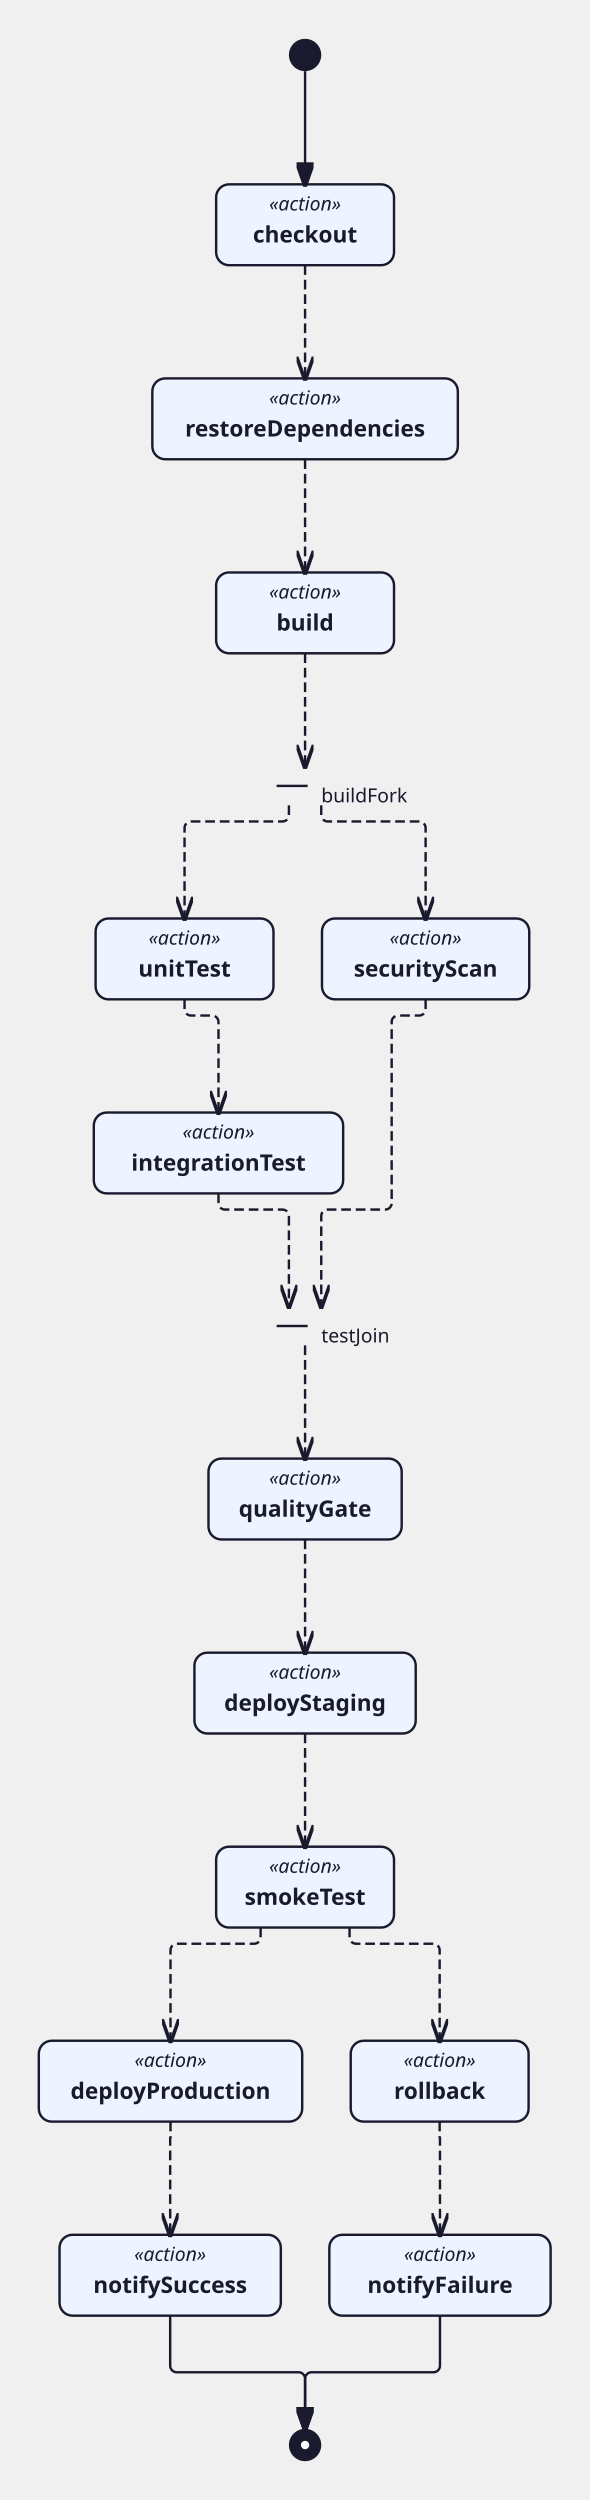
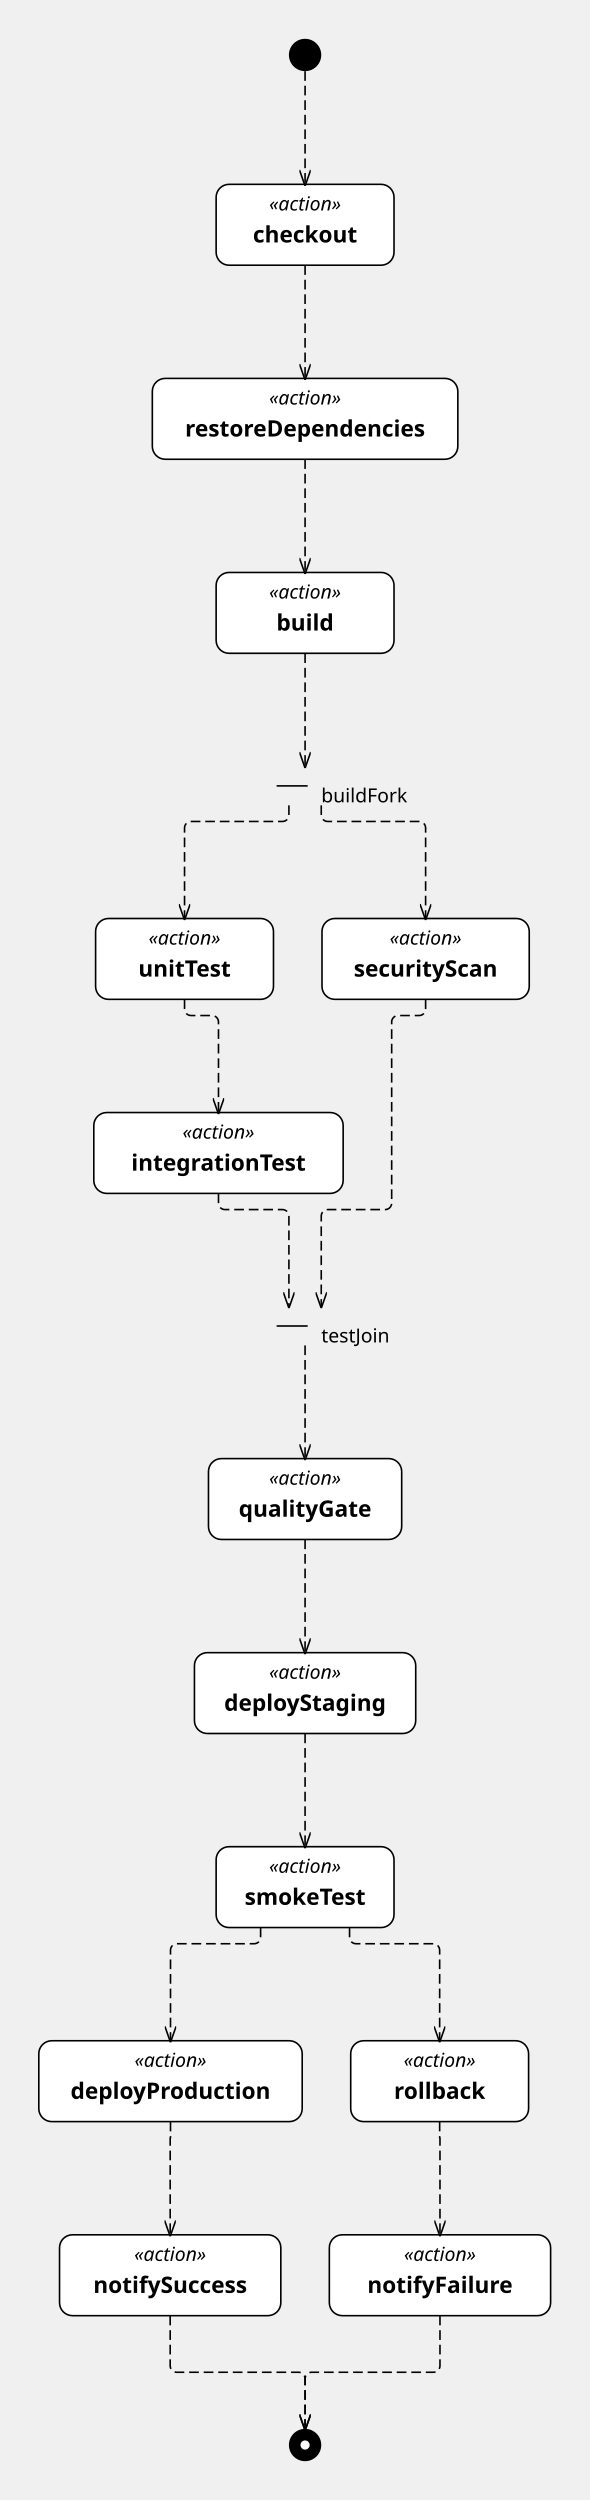
<svg xmlns="http://www.w3.org/2000/svg" width="364.50" height="1546.00" viewBox="0 0 364.50 1546.00">
  <defs>
    <marker id="line-end-open-chevron" markerWidth="10" markerHeight="7" refX="9" refY="3.5" orient="auto">
-       <polyline points="0 0, 10 3.5, 0 7" fill="none" stroke="#1A1A2E" stroke-width="1.50" />
+       <polyline points="0 0, 10 3.5, 0 7" fill="none" stroke="#000000" stroke-width="1.00" />
    </marker>
    <marker id="line-end-hollow-triangle" markerWidth="10" markerHeight="7" refX="9" refY="3.5" orient="auto">
-       <polygon points="0 0, 10 3.5, 0 7" fill="#FFFFFF" stroke="#1A1A2E" stroke-width="1.50" />
+       <polygon points="0 0, 10 3.5, 0 7" fill="#FFFFFF" stroke="#000000" stroke-width="1.00" />
    </marker>
    <marker id="line-end-filled-arrow" markerWidth="10" markerHeight="7" refX="9" refY="3.5" orient="auto">
-       <polygon points="0 0, 10 3.5, 0 7" fill="#1A1A2E" stroke="#1A1A2E" stroke-width="1.50" />
+       <polygon points="0 0, 10 3.5, 0 7" fill="#000000" stroke="#000000" stroke-width="1.00" />
    </marker>
    <marker id="line-end-hollow-triangle-crossbar" markerWidth="10" markerHeight="7" refX="9" refY="3.5" orient="auto">
-       <polygon points="0 0, 10 3.5, 0 7" fill="#FFFFFF" stroke="#1A1A2E" stroke-width="1.50" />
-       <line x1="7" y1="0" x2="7" y2="7" stroke="#1A1A2E" stroke-width="1.50" />
+       <polygon points="0 0, 10 3.5, 0 7" fill="#FFFFFF" stroke="#000000" stroke-width="1.00" />
+       <line x1="7" y1="0" x2="7" y2="7" stroke="#000000" stroke-width="1.00" />
    </marker>
    <marker id="line-end-hollow-diamond" markerWidth="14" markerHeight="8" refX="13" refY="4" orient="auto">
-       <polygon points="1 4, 7 0, 13 4, 7 8" fill="#FFFFFF" stroke="#1A1A2E" stroke-width="1.50" />
+       <polygon points="1 4, 7 0, 13 4, 7 8" fill="#FFFFFF" stroke="#000000" stroke-width="1.00" />
    </marker>
    <marker id="line-end-filled-diamond" markerWidth="14" markerHeight="8" refX="13" refY="4" orient="auto">
-       <polygon points="1 4, 7 0, 13 4, 7 8" fill="#1A1A2E" stroke="#1A1A2E" stroke-width="1.50" />
+       <polygon points="1 4, 7 0, 13 4, 7 8" fill="#000000" stroke="#000000" stroke-width="1.00" />
    </marker>
    <marker id="line-end-circle" markerWidth="10" markerHeight="10" refX="9" refY="5" orient="auto">
-       <circle cx="5" cy="5" r="4" fill="#FFFFFF" stroke="#1A1A2E" stroke-width="1.50" />
+       <circle cx="5" cy="5" r="4" fill="#FFFFFF" stroke="#000000" stroke-width="1.00" />
    </marker>
    <marker id="line-end-bar" markerWidth="4" markerHeight="12" refX="2" refY="6" orient="auto">
-       <line x1="2" y1="0" x2="2" y2="12" stroke="#1A1A2E" stroke-width="1.50" />
+       <line x1="2" y1="0" x2="2" y2="12" stroke="#000000" stroke-width="1.00" />
    </marker>
    <filter id="label-bg" x="-0.05" y="-0.05" width="1.1" height="1.1">
      <feFlood flood-color="#FFFFFF" />
      <feComposite in="SourceGraphic" operator="over" />
    </filter>
  </defs>
-   <rect x="133.66" y="114.00" width="110.00" height="50.00" fill="#EEF4FF" stroke="#1A1A2E" stroke-width="1.50" rx="8.00" ry="8.00" />
-   <text x="188.66" y="126.00" font-family="Noto Sans, sans-serif" font-size="12.00" font-style="italic" fill="#1A1A2E" text-anchor="middle" dominant-baseline="middle">«action»</text>
-   <text x="188.66" y="145.00" font-family="Noto Sans, sans-serif" font-size="14.00" font-weight="bold" fill="#1A1A2E" text-anchor="middle" dominant-baseline="middle">checkout</text>
-   <rect x="94.20" y="234.00" width="188.92" height="50.00" fill="#EEF4FF" stroke="#1A1A2E" stroke-width="1.50" rx="8.00" ry="8.00" />
-   <text x="188.66" y="246.00" font-family="Noto Sans, sans-serif" font-size="12.00" font-style="italic" fill="#1A1A2E" text-anchor="middle" dominant-baseline="middle">«action»</text>
-   <text x="188.66" y="265.00" font-family="Noto Sans, sans-serif" font-size="14.00" font-weight="bold" fill="#1A1A2E" text-anchor="middle" dominant-baseline="middle">restoreDependencies</text>
-   <rect x="133.66" y="354.00" width="110.00" height="50.00" fill="#EEF4FF" stroke="#1A1A2E" stroke-width="1.50" rx="8.00" ry="8.00" />
-   <text x="188.66" y="366.00" font-family="Noto Sans, sans-serif" font-size="12.00" font-style="italic" fill="#1A1A2E" text-anchor="middle" dominant-baseline="middle">«action»</text>
-   <text x="188.66" y="385.00" font-family="Noto Sans, sans-serif" font-size="14.00" font-weight="bold" fill="#1A1A2E" text-anchor="middle" dominant-baseline="middle">build</text>
-   <line x1="171.06" y1="486.00" x2="190.26" y2="486.00" stroke="#1A1A2E" stroke-width="1.50" />
-   <text x="198.66" y="492.00" font-family="Noto Sans, sans-serif" font-size="12.00" fill="#1A1A2E" text-anchor="start" dominant-baseline="middle">buildFork</text>
-   <rect x="59.12" y="568.00" width="110.00" height="50.00" fill="#EEF4FF" stroke="#1A1A2E" stroke-width="1.50" rx="8.00" ry="8.00" />
-   <text x="114.12" y="580.00" font-family="Noto Sans, sans-serif" font-size="12.00" font-style="italic" fill="#1A1A2E" text-anchor="middle" dominant-baseline="middle">«action»</text>
-   <text x="114.12" y="599.00" font-family="Noto Sans, sans-serif" font-size="14.00" font-weight="bold" fill="#1A1A2E" text-anchor="middle" dominant-baseline="middle">unitTest</text>
-   <rect x="58.01" y="688.00" width="154.20" height="50.00" fill="#EEF4FF" stroke="#1A1A2E" stroke-width="1.50" rx="8.00" ry="8.00" />
-   <text x="135.11" y="700.00" font-family="Noto Sans, sans-serif" font-size="12.00" font-style="italic" fill="#1A1A2E" text-anchor="middle" dominant-baseline="middle">«action»</text>
-   <text x="135.11" y="719.00" font-family="Noto Sans, sans-serif" font-size="14.00" font-weight="bold" fill="#1A1A2E" text-anchor="middle" dominant-baseline="middle">integrationTest</text>
-   <rect x="199.12" y="568.00" width="128.16" height="50.00" fill="#EEF4FF" stroke="#1A1A2E" stroke-width="1.50" rx="8.00" ry="8.00" />
-   <text x="263.20" y="580.00" font-family="Noto Sans, sans-serif" font-size="12.00" font-style="italic" fill="#1A1A2E" text-anchor="middle" dominant-baseline="middle">«action»</text>
-   <text x="263.20" y="599.00" font-family="Noto Sans, sans-serif" font-size="14.00" font-weight="bold" fill="#1A1A2E" text-anchor="middle" dominant-baseline="middle">securityScan</text>
-   <line x1="171.06" y1="820.00" x2="190.26" y2="820.00" stroke="#1A1A2E" stroke-width="1.50" />
-   <text x="198.66" y="826.00" font-family="Noto Sans, sans-serif" font-size="12.00" fill="#1A1A2E" text-anchor="start" dominant-baseline="middle">testJoin</text>
-   <rect x="128.92" y="902.00" width="119.48" height="50.00" fill="#EEF4FF" stroke="#1A1A2E" stroke-width="1.50" rx="8.00" ry="8.00" />
-   <text x="188.66" y="914.00" font-family="Noto Sans, sans-serif" font-size="12.00" font-style="italic" fill="#1A1A2E" text-anchor="middle" dominant-baseline="middle">«action»</text>
-   <text x="188.66" y="933.00" font-family="Noto Sans, sans-serif" font-size="14.00" font-weight="bold" fill="#1A1A2E" text-anchor="middle" dominant-baseline="middle">qualityGate</text>
-   <rect x="120.24" y="1022.00" width="136.84" height="50.00" fill="#EEF4FF" stroke="#1A1A2E" stroke-width="1.50" rx="8.00" ry="8.00" />
-   <text x="188.66" y="1034.00" font-family="Noto Sans, sans-serif" font-size="12.00" font-style="italic" fill="#1A1A2E" text-anchor="middle" dominant-baseline="middle">«action»</text>
-   <text x="188.66" y="1053.00" font-family="Noto Sans, sans-serif" font-size="14.00" font-weight="bold" fill="#1A1A2E" text-anchor="middle" dominant-baseline="middle">deployStaging</text>
-   <rect x="133.66" y="1142.00" width="110.00" height="50.00" fill="#EEF4FF" stroke="#1A1A2E" stroke-width="1.50" rx="8.00" ry="8.00" />
-   <text x="188.66" y="1154.00" font-family="Noto Sans, sans-serif" font-size="12.00" font-style="italic" fill="#1A1A2E" text-anchor="middle" dominant-baseline="middle">«action»</text>
-   <text x="188.66" y="1173.00" font-family="Noto Sans, sans-serif" font-size="14.00" font-weight="bold" fill="#1A1A2E" text-anchor="middle" dominant-baseline="middle">smokeTest</text>
-   <rect x="24.00" y="1262.00" width="162.88" height="50.00" fill="#EEF4FF" stroke="#1A1A2E" stroke-width="1.50" rx="8.00" ry="8.00" />
-   <text x="105.44" y="1274.00" font-family="Noto Sans, sans-serif" font-size="12.00" font-style="italic" fill="#1A1A2E" text-anchor="middle" dominant-baseline="middle">«action»</text>
-   <text x="105.44" y="1293.00" font-family="Noto Sans, sans-serif" font-size="14.00" font-weight="bold" fill="#1A1A2E" text-anchor="middle" dominant-baseline="middle">deployProduction</text>
-   <rect x="216.88" y="1262.00" width="110.00" height="50.00" fill="#EEF4FF" stroke="#1A1A2E" stroke-width="1.50" rx="8.00" ry="8.00" />
-   <text x="271.88" y="1274.00" font-family="Noto Sans, sans-serif" font-size="12.00" font-style="italic" fill="#1A1A2E" text-anchor="middle" dominant-baseline="middle">«action»</text>
-   <text x="271.88" y="1293.00" font-family="Noto Sans, sans-serif" font-size="14.00" font-weight="bold" fill="#1A1A2E" text-anchor="middle" dominant-baseline="middle">rollback</text>
-   <rect x="36.82" y="1382.00" width="136.84" height="50.00" fill="#EEF4FF" stroke="#1A1A2E" stroke-width="1.50" rx="8.00" ry="8.00" />
-   <text x="105.24" y="1394.00" font-family="Noto Sans, sans-serif" font-size="12.00" font-style="italic" fill="#1A1A2E" text-anchor="middle" dominant-baseline="middle">«action»</text>
-   <text x="105.24" y="1413.00" font-family="Noto Sans, sans-serif" font-size="14.00" font-weight="bold" fill="#1A1A2E" text-anchor="middle" dominant-baseline="middle">notifySuccess</text>
-   <rect x="203.66" y="1382.00" width="136.84" height="50.00" fill="#EEF4FF" stroke="#1A1A2E" stroke-width="1.50" rx="8.00" ry="8.00" />
-   <text x="272.08" y="1394.00" font-family="Noto Sans, sans-serif" font-size="12.00" font-style="italic" fill="#1A1A2E" text-anchor="middle" dominant-baseline="middle">«action»</text>
-   <text x="272.08" y="1413.00" font-family="Noto Sans, sans-serif" font-size="14.00" font-weight="bold" fill="#1A1A2E" text-anchor="middle" dominant-baseline="middle">notifyFailure</text>
-   <path d="M 188.66 164.00 L 188.66 234.00" fill="none" stroke="#1A1A2E" stroke-width="1.50" marker-end="url(#line-end-open-chevron)" stroke-dasharray="6 3" />
-   <path d="M 188.66 284.00 L 188.66 354.00" fill="none" stroke="#1A1A2E" stroke-width="1.50" marker-end="url(#line-end-open-chevron)" stroke-dasharray="6 3" />
-   <path d="M 188.66 404.00 L 188.66 474.00" fill="none" stroke="#1A1A2E" stroke-width="1.50" marker-end="url(#line-end-open-chevron)" stroke-dasharray="6 3" />
-   <path d="M 178.66 498.00 L 178.66 504.00 A 4.00 4.00 0 0 1 174.66 508.00 L 118.12 508.00 A 4.00 4.00 0 0 0 114.12 512.00 L 114.12 568.00" fill="none" stroke="#1A1A2E" stroke-width="1.50" marker-end="url(#line-end-open-chevron)" stroke-dasharray="6 3" />
-   <path d="M 198.66 498.00 L 198.66 504.00 A 4.00 4.00 0 0 0 202.66 508.00 L 259.20 508.00 A 4.00 4.00 0 0 1 263.20 512.00 L 263.20 568.00" fill="none" stroke="#1A1A2E" stroke-width="1.50" marker-end="url(#line-end-open-chevron)" stroke-dasharray="6 3" />
-   <path d="M 114.12 618.00 L 114.12 624.00 A 4.00 4.00 0 0 0 118.12 628.00 L 131.11 628.00 A 4.00 4.00 0 0 1 135.11 632.00 L 135.11 688.00" fill="none" stroke="#1A1A2E" stroke-width="1.50" marker-end="url(#line-end-open-chevron)" stroke-dasharray="6 3" />
-   <path d="M 135.11 738.00 L 135.11 744.00 A 4.00 4.00 0 0 0 139.11 748.00 L 174.66 748.00 A 4.00 4.00 0 0 1 178.66 752.00 L 178.66 808.00" fill="none" stroke="#1A1A2E" stroke-width="1.50" marker-end="url(#line-end-open-chevron)" stroke-dasharray="6 3" />
-   <path d="M 263.20 618.00 L 263.20 624.00 A 4.00 4.00 0 0 1 259.20 628.00 L 246.21 628.00 A 4.00 4.00 0 0 0 242.21 632.00 L 242.21 744.00 A 4.00 4.00 0 0 1 238.21 748.00 L 202.66 748.00 A 4.00 4.00 0 0 0 198.66 752.00 L 198.66 808.00" fill="none" stroke="#1A1A2E" stroke-width="1.50" marker-end="url(#line-end-open-chevron)" stroke-dasharray="6 3" />
-   <path d="M 188.66 832.00 L 188.66 902.00" fill="none" stroke="#1A1A2E" stroke-width="1.50" marker-end="url(#line-end-open-chevron)" stroke-dasharray="6 3" />
-   <path d="M 188.66 952.00 L 188.66 1022.00" fill="none" stroke="#1A1A2E" stroke-width="1.50" marker-end="url(#line-end-open-chevron)" stroke-dasharray="6 3" />
-   <path d="M 188.66 1072.00 L 188.66 1142.00" fill="none" stroke="#1A1A2E" stroke-width="1.50" marker-end="url(#line-end-open-chevron)" stroke-dasharray="6 3" />
-   <path d="M 161.16 1192.00 L 161.16 1198.00 A 4.00 4.00 0 0 1 157.16 1202.00 L 109.44 1202.00 A 4.00 4.00 0 0 0 105.44 1206.00 L 105.44 1262.00" fill="none" stroke="#1A1A2E" stroke-width="1.50" marker-end="url(#line-end-open-chevron)" stroke-dasharray="6 3" />
-   <path d="M 216.16 1192.00 L 216.16 1198.00 A 4.00 4.00 0 0 0 220.16 1202.00 L 267.88 1202.00 A 4.00 4.00 0 0 1 271.88 1206.00 L 271.88 1262.00" fill="none" stroke="#1A1A2E" stroke-width="1.50" marker-end="url(#line-end-open-chevron)" stroke-dasharray="6 3" />
-   <path d="M 105.44 1312.00 L 105.44 1321.90 A 0.10 0.10 0 0 1 105.34 1322.00 L 105.34 1322.00 A 0.10 0.10 0 0 0 105.24 1322.10 L 105.24 1382.00" fill="none" stroke="#1A1A2E" stroke-width="1.50" marker-end="url(#line-end-open-chevron)" stroke-dasharray="6 3" />
-   <path d="M 271.88 1312.00 L 271.88 1321.90 A 0.10 0.10 0 0 0 271.98 1322.00 L 271.98 1322.00 A 0.10 0.10 0 0 1 272.08 1322.10 L 272.08 1382.00" fill="none" stroke="#1A1A2E" stroke-width="1.50" marker-end="url(#line-end-open-chevron)" stroke-dasharray="6 3" />
-   <circle cx="188.66" cy="34.00" r="10.00" fill="#1A1A2E" />
-   <path d="M 188.66 44.00 L 188.66 114.00" fill="none" stroke="#1A1A2E" stroke-width="1.50" marker-end="url(#line-end-filled-arrow)" />
-   <circle cx="188.66" cy="1512.00" r="10.00" fill="#1A1A2E" />
-   <circle cx="188.66" cy="1512.00" r="3.33" fill="white" stroke="#1A1A2E" stroke-width="1.50" />
-   <path d="M 105.24 1432.00 L 105.24 1463.00 A 4.00 4.00 0 0 0 109.24 1467.00 L 184.66 1467.00 A 4.00 4.00 0 0 1 188.66 1471.00 L 188.66 1502.00" fill="none" stroke="#1A1A2E" stroke-width="1.50" marker-end="url(#line-end-filled-arrow)" />
-   <path d="M 272.08 1432.00 L 272.08 1463.00 A 4.00 4.00 0 0 1 268.08 1467.00 L 192.66 1467.00 A 4.00 4.00 0 0 0 188.66 1471.00 L 188.66 1502.00" fill="none" stroke="#1A1A2E" stroke-width="1.50" marker-end="url(#line-end-filled-arrow)" />
+   <rect x="133.66" y="114.00" width="110.00" height="50.00" fill="#FFFFFF" stroke="#000000" stroke-width="1.00" rx="8.00" ry="8.00" />
+   <text x="188.66" y="126.00" font-family="Noto Sans, sans-serif" font-size="12.00" font-style="italic" fill="#000000" text-anchor="middle" dominant-baseline="middle">«action»</text>
+   <text x="188.66" y="145.00" font-family="Noto Sans, sans-serif" font-size="14.00" font-weight="bold" fill="#000000" text-anchor="middle" dominant-baseline="middle">checkout</text>
+   <rect x="94.20" y="234.00" width="188.92" height="50.00" fill="#FFFFFF" stroke="#000000" stroke-width="1.00" rx="8.00" ry="8.00" />
+   <text x="188.66" y="246.00" font-family="Noto Sans, sans-serif" font-size="12.00" font-style="italic" fill="#000000" text-anchor="middle" dominant-baseline="middle">«action»</text>
+   <text x="188.66" y="265.00" font-family="Noto Sans, sans-serif" font-size="14.00" font-weight="bold" fill="#000000" text-anchor="middle" dominant-baseline="middle">restoreDependencies</text>
+   <rect x="133.66" y="354.00" width="110.00" height="50.00" fill="#FFFFFF" stroke="#000000" stroke-width="1.00" rx="8.00" ry="8.00" />
+   <text x="188.66" y="366.00" font-family="Noto Sans, sans-serif" font-size="12.00" font-style="italic" fill="#000000" text-anchor="middle" dominant-baseline="middle">«action»</text>
+   <text x="188.66" y="385.00" font-family="Noto Sans, sans-serif" font-size="14.00" font-weight="bold" fill="#000000" text-anchor="middle" dominant-baseline="middle">build</text>
+   <line x1="171.06" y1="486.00" x2="190.26" y2="486.00" stroke="#000000" stroke-width="1.00" />
+   <text x="198.66" y="492.00" font-family="Noto Sans, sans-serif" font-size="12.00" fill="#000000" text-anchor="start" dominant-baseline="middle">buildFork</text>
+   <rect x="59.12" y="568.00" width="110.00" height="50.00" fill="#FFFFFF" stroke="#000000" stroke-width="1.00" rx="8.00" ry="8.00" />
+   <text x="114.12" y="580.00" font-family="Noto Sans, sans-serif" font-size="12.00" font-style="italic" fill="#000000" text-anchor="middle" dominant-baseline="middle">«action»</text>
+   <text x="114.12" y="599.00" font-family="Noto Sans, sans-serif" font-size="14.00" font-weight="bold" fill="#000000" text-anchor="middle" dominant-baseline="middle">unitTest</text>
+   <rect x="58.01" y="688.00" width="154.20" height="50.00" fill="#FFFFFF" stroke="#000000" stroke-width="1.00" rx="8.00" ry="8.00" />
+   <text x="135.11" y="700.00" font-family="Noto Sans, sans-serif" font-size="12.00" font-style="italic" fill="#000000" text-anchor="middle" dominant-baseline="middle">«action»</text>
+   <text x="135.11" y="719.00" font-family="Noto Sans, sans-serif" font-size="14.00" font-weight="bold" fill="#000000" text-anchor="middle" dominant-baseline="middle">integrationTest</text>
+   <rect x="199.12" y="568.00" width="128.16" height="50.00" fill="#FFFFFF" stroke="#000000" stroke-width="1.00" rx="8.00" ry="8.00" />
+   <text x="263.20" y="580.00" font-family="Noto Sans, sans-serif" font-size="12.00" font-style="italic" fill="#000000" text-anchor="middle" dominant-baseline="middle">«action»</text>
+   <text x="263.20" y="599.00" font-family="Noto Sans, sans-serif" font-size="14.00" font-weight="bold" fill="#000000" text-anchor="middle" dominant-baseline="middle">securityScan</text>
+   <line x1="171.06" y1="820.00" x2="190.26" y2="820.00" stroke="#000000" stroke-width="1.00" />
+   <text x="198.66" y="826.00" font-family="Noto Sans, sans-serif" font-size="12.00" fill="#000000" text-anchor="start" dominant-baseline="middle">testJoin</text>
+   <rect x="128.92" y="902.00" width="119.48" height="50.00" fill="#FFFFFF" stroke="#000000" stroke-width="1.00" rx="8.00" ry="8.00" />
+   <text x="188.66" y="914.00" font-family="Noto Sans, sans-serif" font-size="12.00" font-style="italic" fill="#000000" text-anchor="middle" dominant-baseline="middle">«action»</text>
+   <text x="188.66" y="933.00" font-family="Noto Sans, sans-serif" font-size="14.00" font-weight="bold" fill="#000000" text-anchor="middle" dominant-baseline="middle">qualityGate</text>
+   <rect x="120.24" y="1022.00" width="136.84" height="50.00" fill="#FFFFFF" stroke="#000000" stroke-width="1.00" rx="8.00" ry="8.00" />
+   <text x="188.66" y="1034.00" font-family="Noto Sans, sans-serif" font-size="12.00" font-style="italic" fill="#000000" text-anchor="middle" dominant-baseline="middle">«action»</text>
+   <text x="188.66" y="1053.00" font-family="Noto Sans, sans-serif" font-size="14.00" font-weight="bold" fill="#000000" text-anchor="middle" dominant-baseline="middle">deployStaging</text>
+   <rect x="133.66" y="1142.00" width="110.00" height="50.00" fill="#FFFFFF" stroke="#000000" stroke-width="1.00" rx="8.00" ry="8.00" />
+   <text x="188.66" y="1154.00" font-family="Noto Sans, sans-serif" font-size="12.00" font-style="italic" fill="#000000" text-anchor="middle" dominant-baseline="middle">«action»</text>
+   <text x="188.66" y="1173.00" font-family="Noto Sans, sans-serif" font-size="14.00" font-weight="bold" fill="#000000" text-anchor="middle" dominant-baseline="middle">smokeTest</text>
+   <rect x="24.00" y="1262.00" width="162.88" height="50.00" fill="#FFFFFF" stroke="#000000" stroke-width="1.00" rx="8.00" ry="8.00" />
+   <text x="105.44" y="1274.00" font-family="Noto Sans, sans-serif" font-size="12.00" font-style="italic" fill="#000000" text-anchor="middle" dominant-baseline="middle">«action»</text>
+   <text x="105.44" y="1293.00" font-family="Noto Sans, sans-serif" font-size="14.00" font-weight="bold" fill="#000000" text-anchor="middle" dominant-baseline="middle">deployProduction</text>
+   <rect x="216.88" y="1262.00" width="110.00" height="50.00" fill="#FFFFFF" stroke="#000000" stroke-width="1.00" rx="8.00" ry="8.00" />
+   <text x="271.88" y="1274.00" font-family="Noto Sans, sans-serif" font-size="12.00" font-style="italic" fill="#000000" text-anchor="middle" dominant-baseline="middle">«action»</text>
+   <text x="271.88" y="1293.00" font-family="Noto Sans, sans-serif" font-size="14.00" font-weight="bold" fill="#000000" text-anchor="middle" dominant-baseline="middle">rollback</text>
+   <rect x="36.82" y="1382.00" width="136.84" height="50.00" fill="#FFFFFF" stroke="#000000" stroke-width="1.00" rx="8.00" ry="8.00" />
+   <text x="105.24" y="1394.00" font-family="Noto Sans, sans-serif" font-size="12.00" font-style="italic" fill="#000000" text-anchor="middle" dominant-baseline="middle">«action»</text>
+   <text x="105.24" y="1413.00" font-family="Noto Sans, sans-serif" font-size="14.00" font-weight="bold" fill="#000000" text-anchor="middle" dominant-baseline="middle">notifySuccess</text>
+   <rect x="203.66" y="1382.00" width="136.84" height="50.00" fill="#FFFFFF" stroke="#000000" stroke-width="1.00" rx="8.00" ry="8.00" />
+   <text x="272.08" y="1394.00" font-family="Noto Sans, sans-serif" font-size="12.00" font-style="italic" fill="#000000" text-anchor="middle" dominant-baseline="middle">«action»</text>
+   <text x="272.08" y="1413.00" font-family="Noto Sans, sans-serif" font-size="14.00" font-weight="bold" fill="#000000" text-anchor="middle" dominant-baseline="middle">notifyFailure</text>
+   <path d="M 188.66 164.00 L 188.66 234.00" fill="none" stroke="#000000" stroke-width="1.00" marker-end="url(#line-end-open-chevron)" stroke-dasharray="6 3" />
+   <path d="M 188.66 284.00 L 188.66 354.00" fill="none" stroke="#000000" stroke-width="1.00" marker-end="url(#line-end-open-chevron)" stroke-dasharray="6 3" />
+   <path d="M 188.66 404.00 L 188.66 474.00" fill="none" stroke="#000000" stroke-width="1.00" marker-end="url(#line-end-open-chevron)" stroke-dasharray="6 3" />
+   <path d="M 178.66 498.00 L 178.66 504.00 A 4.00 4.00 0 0 1 174.66 508.00 L 118.12 508.00 A 4.00 4.00 0 0 0 114.12 512.00 L 114.12 568.00" fill="none" stroke="#000000" stroke-width="1.00" marker-end="url(#line-end-open-chevron)" stroke-dasharray="6 3" />
+   <path d="M 198.66 498.00 L 198.66 504.00 A 4.00 4.00 0 0 0 202.66 508.00 L 259.20 508.00 A 4.00 4.00 0 0 1 263.20 512.00 L 263.20 568.00" fill="none" stroke="#000000" stroke-width="1.00" marker-end="url(#line-end-open-chevron)" stroke-dasharray="6 3" />
+   <path d="M 114.12 618.00 L 114.12 624.00 A 4.00 4.00 0 0 0 118.12 628.00 L 131.11 628.00 A 4.00 4.00 0 0 1 135.11 632.00 L 135.11 688.00" fill="none" stroke="#000000" stroke-width="1.00" marker-end="url(#line-end-open-chevron)" stroke-dasharray="6 3" />
+   <path d="M 135.11 738.00 L 135.11 744.00 A 4.00 4.00 0 0 0 139.11 748.00 L 174.66 748.00 A 4.00 4.00 0 0 1 178.66 752.00 L 178.66 808.00" fill="none" stroke="#000000" stroke-width="1.00" marker-end="url(#line-end-open-chevron)" stroke-dasharray="6 3" />
+   <path d="M 263.20 618.00 L 263.20 624.00 A 4.00 4.00 0 0 1 259.20 628.00 L 246.21 628.00 A 4.00 4.00 0 0 0 242.21 632.00 L 242.21 744.00 A 4.00 4.00 0 0 1 238.21 748.00 L 202.66 748.00 A 4.00 4.00 0 0 0 198.66 752.00 L 198.66 808.00" fill="none" stroke="#000000" stroke-width="1.00" marker-end="url(#line-end-open-chevron)" stroke-dasharray="6 3" />
+   <path d="M 188.66 832.00 L 188.66 902.00" fill="none" stroke="#000000" stroke-width="1.00" marker-end="url(#line-end-open-chevron)" stroke-dasharray="6 3" />
+   <path d="M 188.66 952.00 L 188.66 1022.00" fill="none" stroke="#000000" stroke-width="1.00" marker-end="url(#line-end-open-chevron)" stroke-dasharray="6 3" />
+   <path d="M 188.66 1072.00 L 188.66 1142.00" fill="none" stroke="#000000" stroke-width="1.00" marker-end="url(#line-end-open-chevron)" stroke-dasharray="6 3" />
+   <path d="M 161.16 1192.00 L 161.16 1198.00 A 4.00 4.00 0 0 1 157.16 1202.00 L 109.44 1202.00 A 4.00 4.00 0 0 0 105.44 1206.00 L 105.44 1262.00" fill="none" stroke="#000000" stroke-width="1.00" marker-end="url(#line-end-open-chevron)" stroke-dasharray="6 3" />
+   <path d="M 216.16 1192.00 L 216.16 1198.00 A 4.00 4.00 0 0 0 220.16 1202.00 L 267.88 1202.00 A 4.00 4.00 0 0 1 271.88 1206.00 L 271.88 1262.00" fill="none" stroke="#000000" stroke-width="1.00" marker-end="url(#line-end-open-chevron)" stroke-dasharray="6 3" />
+   <path d="M 105.44 1312.00 L 105.44 1321.90 A 0.10 0.10 0 0 1 105.34 1322.00 L 105.34 1322.00 A 0.10 0.10 0 0 0 105.24 1322.10 L 105.24 1382.00" fill="none" stroke="#000000" stroke-width="1.00" marker-end="url(#line-end-open-chevron)" stroke-dasharray="6 3" />
+   <path d="M 271.88 1312.00 L 271.88 1321.90 A 0.10 0.10 0 0 0 271.98 1322.00 L 271.98 1322.00 A 0.10 0.10 0 0 1 272.08 1322.10 L 272.08 1382.00" fill="none" stroke="#000000" stroke-width="1.00" marker-end="url(#line-end-open-chevron)" stroke-dasharray="6 3" />
+   <circle cx="188.66" cy="34.00" r="10.00" fill="#000000" />
+   <path d="M 188.66 44.00 L 188.66 114.00" fill="none" stroke="#000000" stroke-width="1.00" marker-end="url(#line-end-open-chevron)" stroke-dasharray="6 3" />
+   <circle cx="188.66" cy="1512.00" r="10.00" fill="#000000" />
+   <circle cx="188.66" cy="1512.00" r="3.33" fill="white" stroke="#000000" stroke-width="1.00" />
+   <path d="M 105.24 1432.00 L 105.24 1463.00 A 4.00 4.00 0 0 0 109.24 1467.00 L 184.66 1467.00 A 4.00 4.00 0 0 1 188.66 1471.00 L 188.66 1502.00" fill="none" stroke="#000000" stroke-width="1.00" marker-end="url(#line-end-open-chevron)" stroke-dasharray="6 3" />
+   <path d="M 272.08 1432.00 L 272.08 1463.00 A 4.00 4.00 0 0 1 268.08 1467.00 L 192.66 1467.00 A 4.00 4.00 0 0 0 188.66 1471.00 L 188.66 1502.00" fill="none" stroke="#000000" stroke-width="1.00" marker-end="url(#line-end-open-chevron)" stroke-dasharray="6 3" />
</svg>
